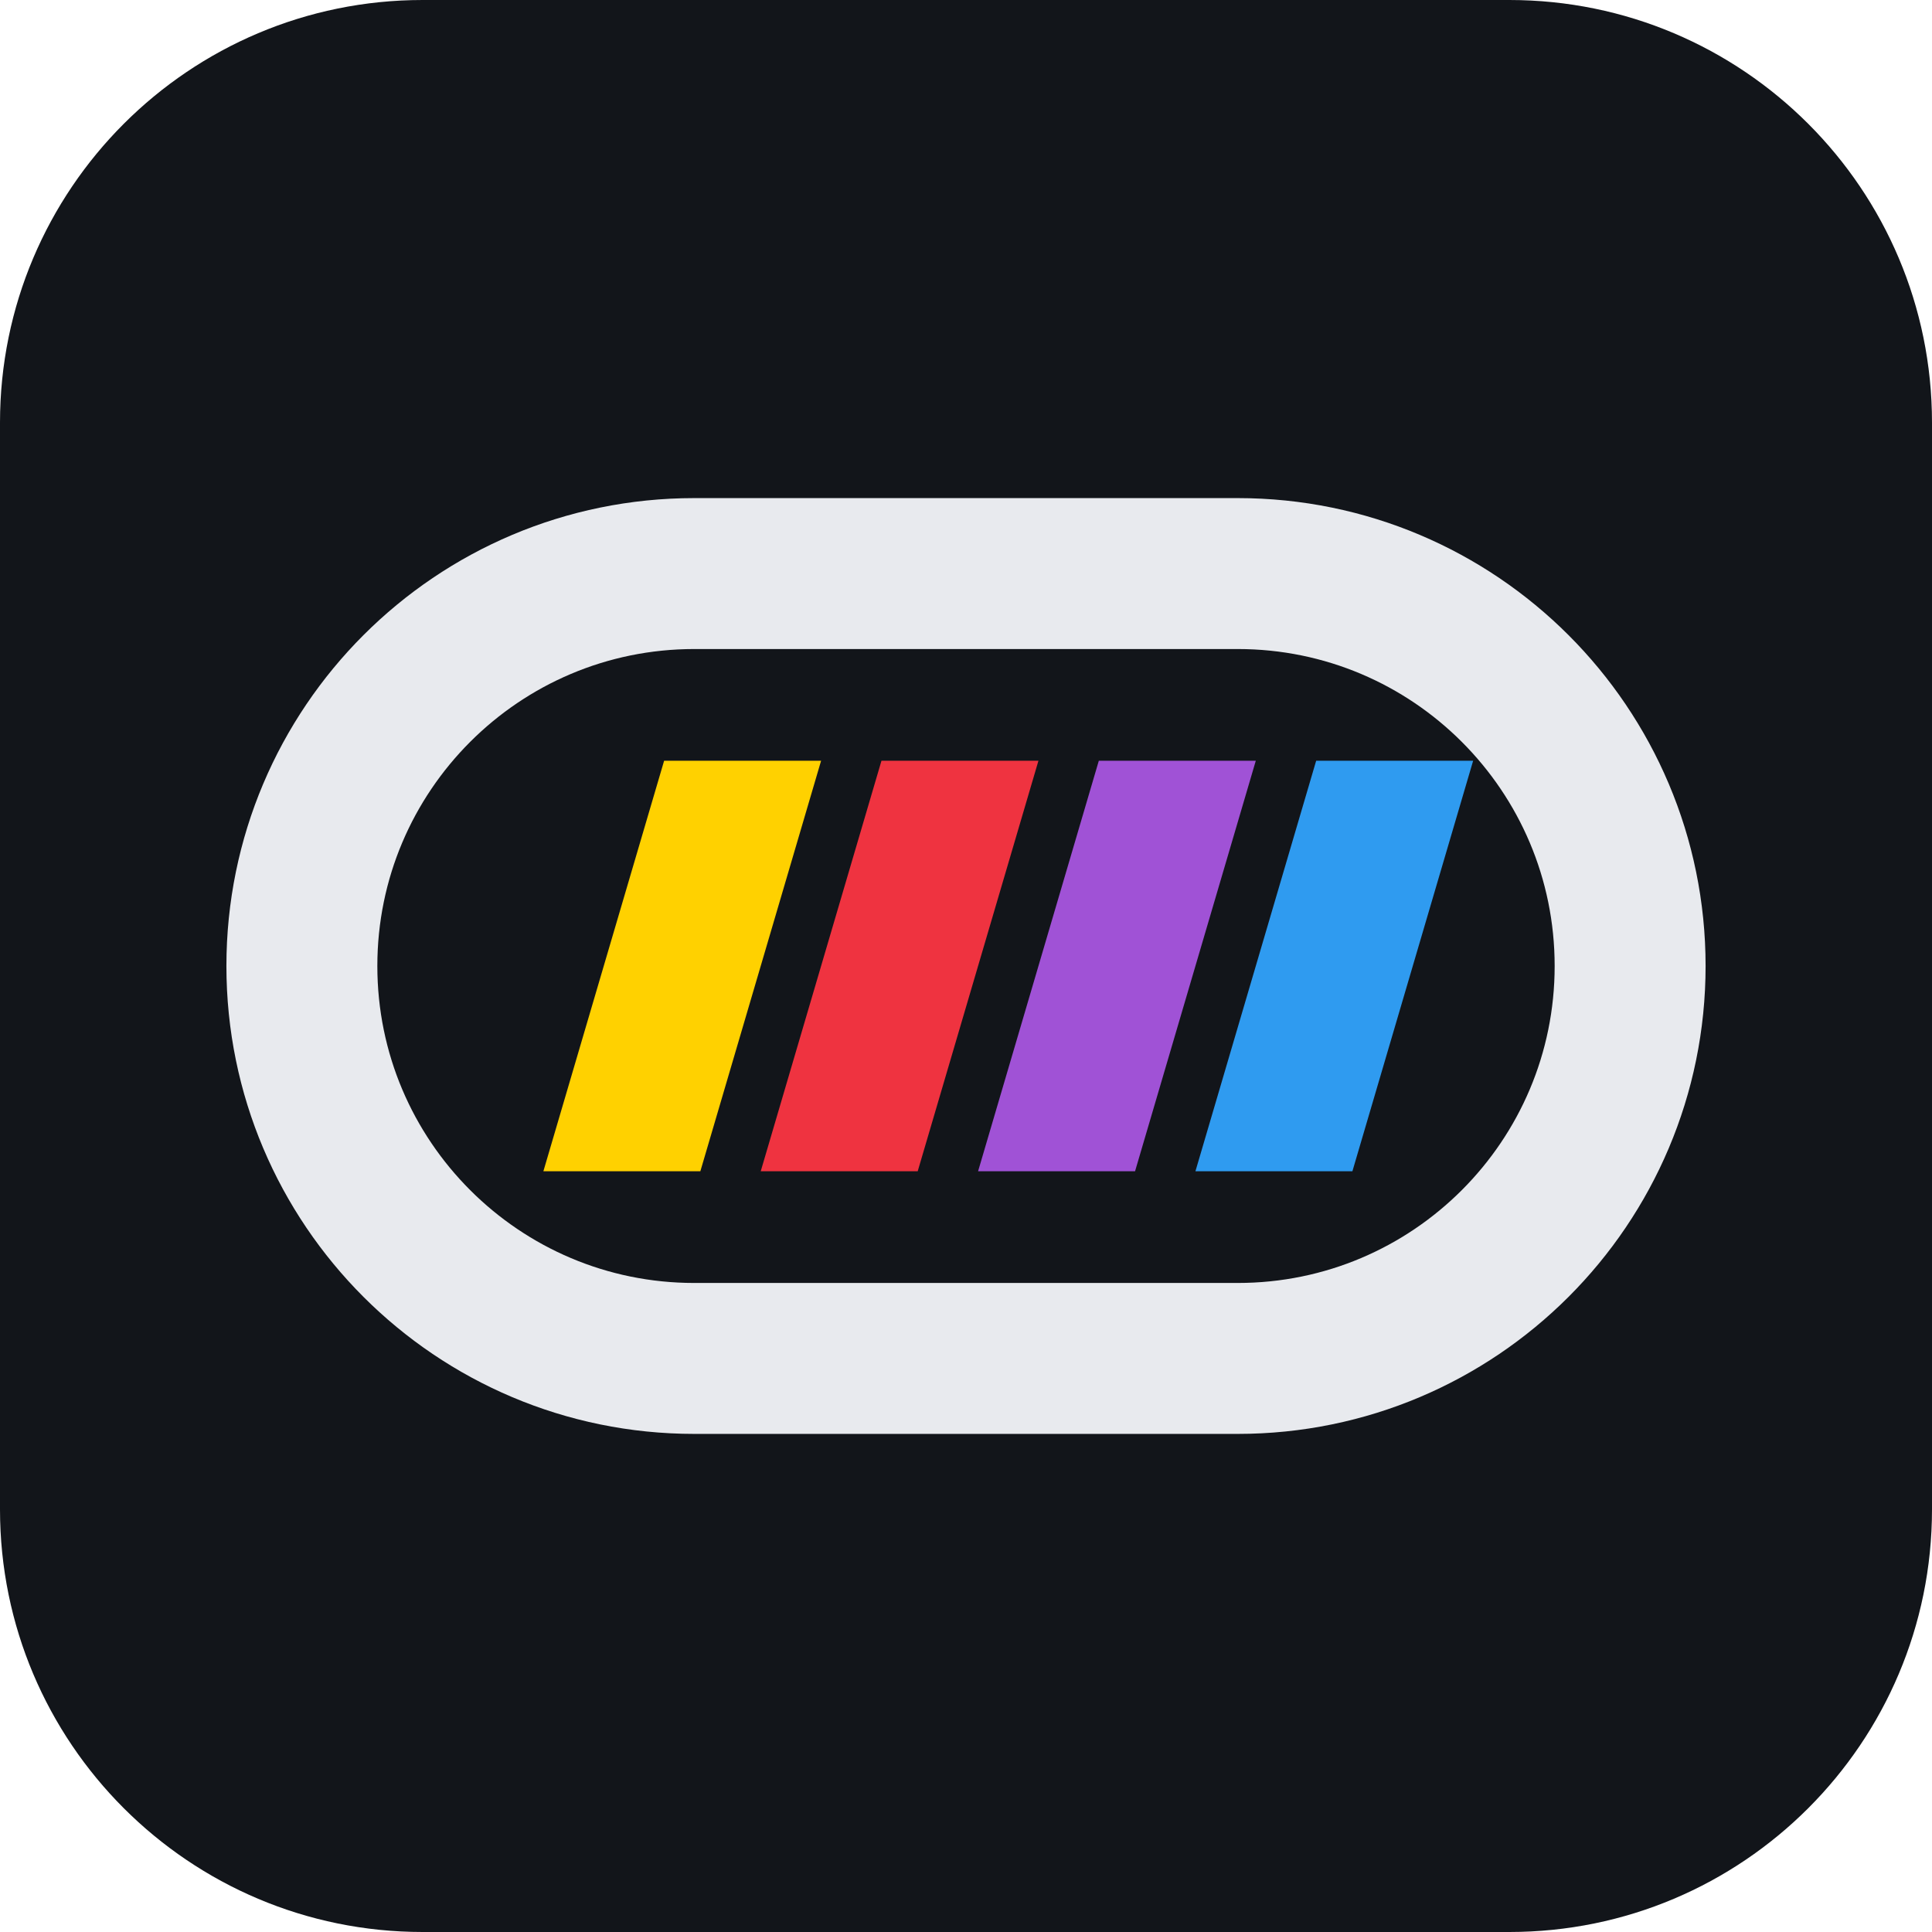
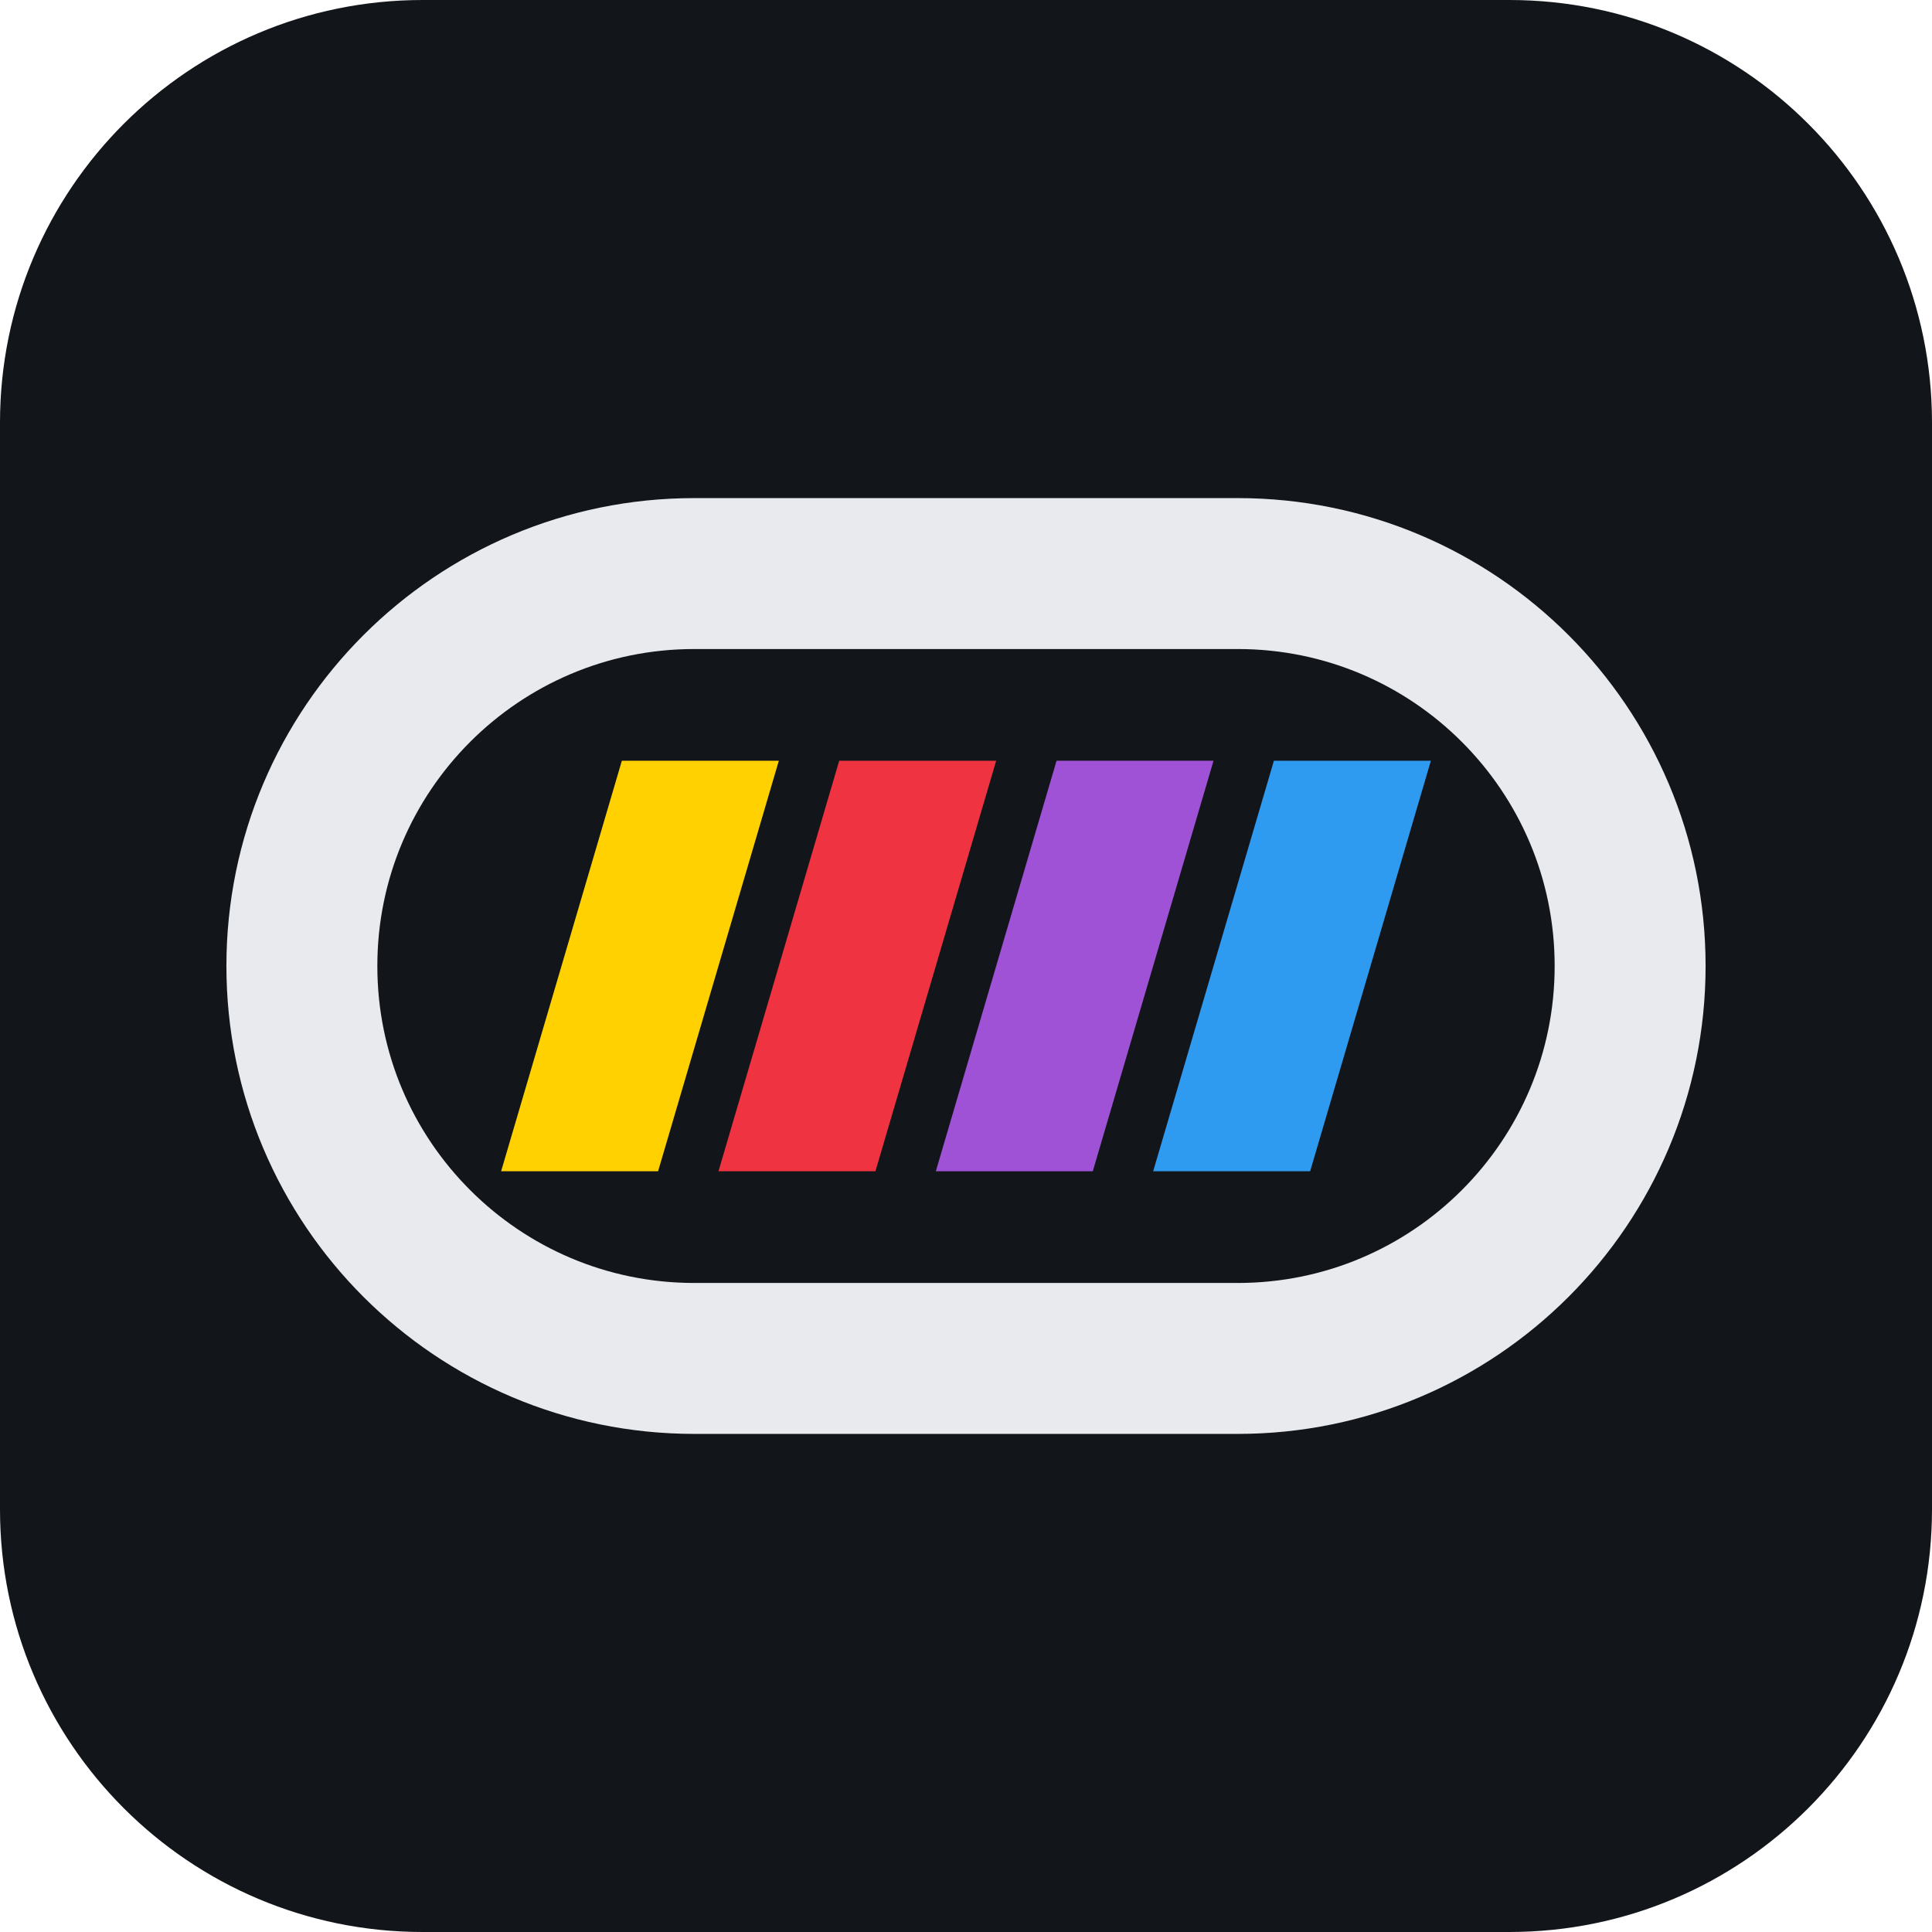
<svg xmlns="http://www.w3.org/2000/svg" viewBox="0 0 32 32">
  <rect width="32" height="32" rx="7" fill="#12151a" />
  <rect x="5" y="9.5" width="22" height="13" rx="6.5" fill="none" stroke="#e8eaee" stroke-width="2.5" />
-   <polygon points="11,12.6 13.6,12.6 11.6,19.4 9,19.4" fill="#ffd100" />
-   <polygon points="14.6,12.6 17.2,12.6 15.2,19.4 12.6,19.4" fill="#ef3340" />
-   <polygon points="18.2,12.6 20.8,12.6 18.8,19.4 16.2,19.4" fill="#a052d6" />
-   <polygon points="21.8,12.6 24.4,12.6 22.4,19.4 19.8,19.4" fill="#2f9bf0" />
+   <polygon points="10.3,12.6 12.9,12.6 10.9,19.4 8.3,19.4" fill="#ffd100" />
+   <polygon points="13.9,12.6 16.5,12.6 14.5,19.4 11.9,19.4" fill="#ef3340" />
+   <polygon points="17.5,12.6 20.1,12.6 18.1,19.4 15.5,19.4" fill="#a052d6" />
+   <polygon points="21.1,12.6 23.7,12.6 21.7,19.4 19.1,19.4" fill="#2f9bf0" />
</svg>
